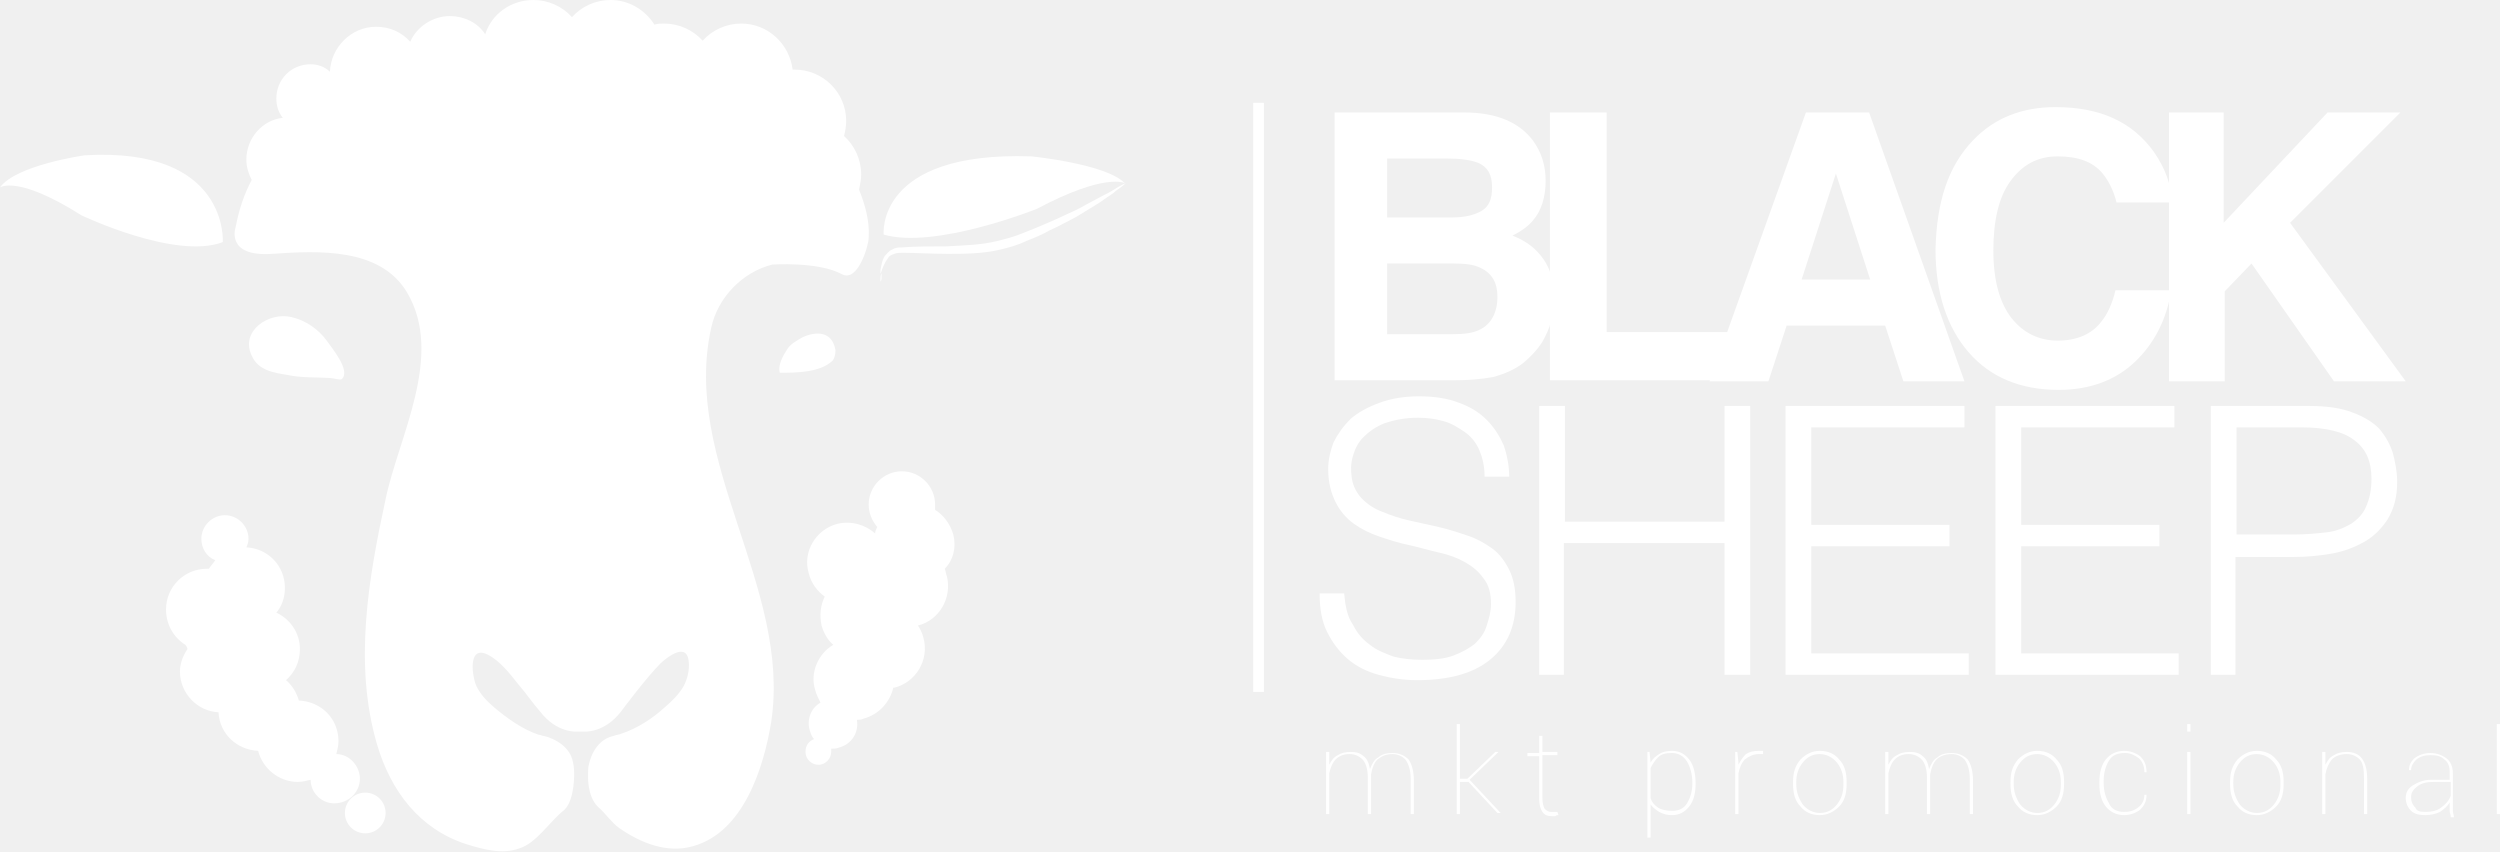
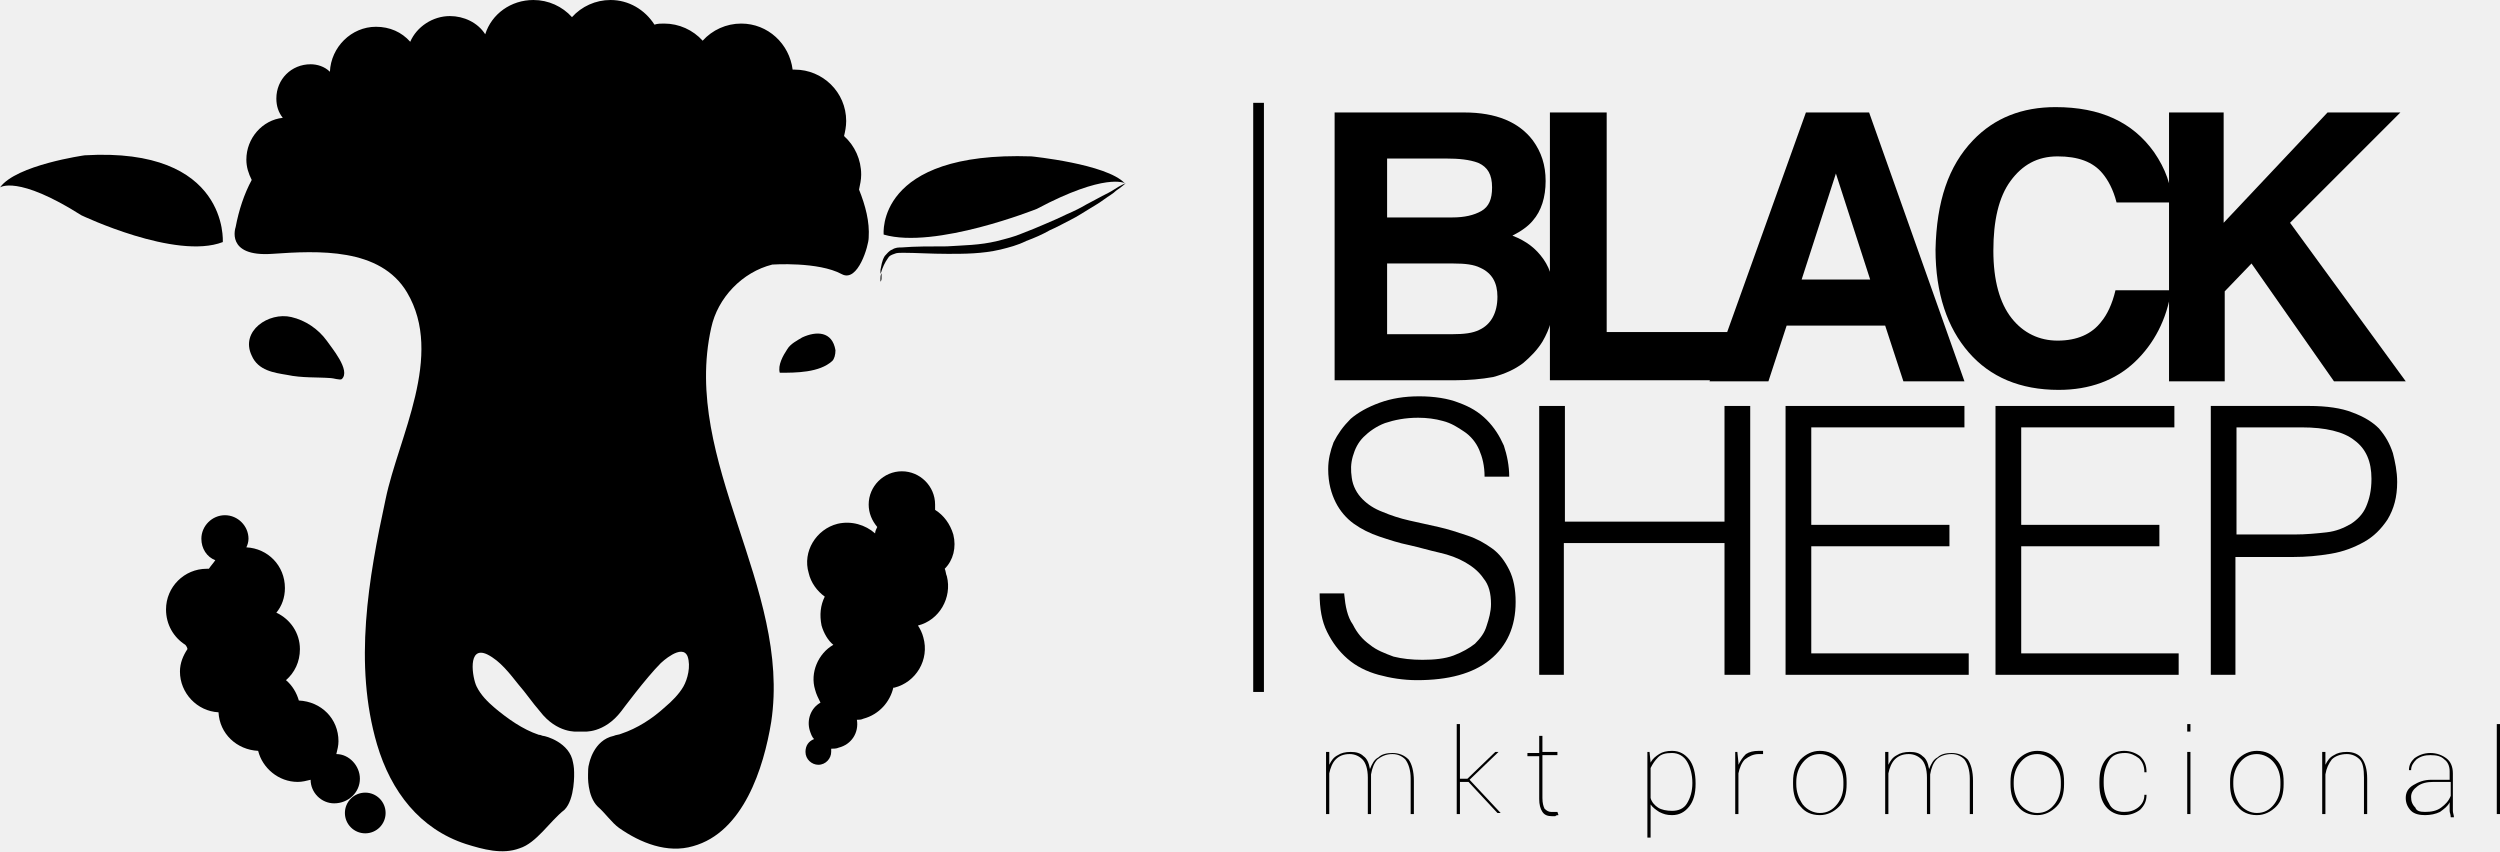
- <svg xmlns="http://www.w3.org/2000/svg" version="1.1" x="0px" y="0px" width="233.4px" height="79.5px" viewBox="0 0 233.4 79.5" enable-background="new 0 0 233.4 79.5" xml:space="preserve">
-   <defs>
- </defs>
-   <g>
+ <svg viewBox="0 0 233.4 79.5">
+   <g class="logo-iso">
    <g>
-       <path fill="#FFFFFF" d="M78,32.7c-0.3-1.8-1.8-1.8-3.1-1.2c-0.5,0.3-1.1,0.6-1.4,1.1c-0.4,0.6-0.9,1.5-0.7,2.2    c1.5,0,3.7,0,4.9-1.1C77.9,33.5,78,33.1,78,32.7z" />
-     </g>
-     <g>
-       <path fill="#FFFFFF" d="M26.8,35c1.4,0.3,2.8,0.2,4.1,0.3c0.2,0,0.8,0.2,1,0.1c0.9-0.8-1-3-1.4-3.6c-0.8-1.1-2-1.9-3.3-2.2    c-2.1-0.5-4.8,1.3-3.7,3.6C24.1,34.6,25.6,34.8,26.8,35z" />
-     </g>
-     <g>
-       <path fill="#FFFFFF" d="M82.5,21.9c4.8,1.4,14.3-2.4,14.3-2.4c6.4-3.4,8.2-2.4,8.2-2.4c-1.7-1.8-8.7-2.5-8.7-2.5    C81.7,14.1,82.5,21.9,82.5,21.9z" />
-     </g>
-     <g>
-       <path fill="#FFFFFF" d="M104,17.7c-0.3,0.2-0.7,0.4-1.1,0.6c-0.4,0.2-0.9,0.5-1.5,0.8c-0.5,0.3-1.1,0.6-1.8,0.9    c-0.6,0.3-1.3,0.6-2,0.9c-0.7,0.3-1.4,0.6-2.2,0.9c-0.7,0.3-1.5,0.5-2.3,0.7c-1.6,0.4-3.2,0.4-4.7,0.5c-1.5,0-3,0-4.2,0.1    c-0.3,0-0.6,0-0.9,0.2c-0.3,0.1-0.5,0.4-0.7,0.6c-0.3,0.5-0.3,0.9-0.4,1.3c0,0.1,0,0.2,0,0.4c0-0.1,0.1-0.2,0.1-0.3    c0.1-0.3,0.3-0.8,0.6-1.2c0.1-0.2,0.3-0.3,0.6-0.4c0.2-0.1,0.5-0.1,0.8-0.1c1.2,0,2.6,0.1,4.2,0.1c1.5,0,3.2,0,4.9-0.4    c0.8-0.2,1.6-0.4,2.4-0.8c0.8-0.3,1.5-0.6,2.2-1c0.7-0.3,1.4-0.7,2-1c0.6-0.3,1.2-0.7,1.7-1c0.5-0.3,1-0.6,1.4-0.9    c0.4-0.3,0.8-0.5,1.1-0.8c0.6-0.4,0.9-0.7,0.9-0.7S104.6,17.3,104,17.7z" />
-     </g>
-     <g>
-       <path fill="#FFFFFF" d="M82.2,26.3c0,0,0.1-0.1,0.1-0.3c0-0.1,0-0.3,0-0.5c-0.1,0.2-0.1,0.4-0.1,0.5    C82.2,26.2,82.2,26.3,82.2,26.3z" />
-     </g>
-     <g>
-       <path fill="#FFFFFF" d="M20.8,22.6c0,0,0.6-8.9-12.9-8.1c0,0-6.4,0.9-7.9,3c0,0,1.6-1.2,7.6,2.6C7.6,20.1,16.4,24.3,20.8,22.6z" />
-     </g>
-     <g>
-       <path fill="#FFFFFF" d="M66.4,30.6c0.6-2.8,2.9-5.2,5.7-5.9c0,0,4.3-0.3,6.5,0.9c1.5,0.8,2.5-2.7,2.5-3.4c0.1-1.5-0.3-3-0.9-4.5    c0.1-0.5,0.2-0.9,0.2-1.4c0-1.4-0.6-2.7-1.6-3.6c0.1-0.4,0.2-0.9,0.2-1.4c0-2.7-2.2-4.8-4.8-4.8c-0.1,0-0.1,0-0.2,0    c-0.3-2.4-2.3-4.3-4.8-4.3c-1.4,0-2.7,0.6-3.6,1.6c-0.9-1-2.2-1.6-3.6-1.6c-0.3,0-0.6,0-0.9,0.1C60.2,0.9,58.7,0,57,0    c-1.4,0-2.7,0.6-3.6,1.6c-0.9-1-2.2-1.6-3.6-1.6c-2.1,0-3.9,1.3-4.5,3.2c-0.7-1.1-2-1.7-3.3-1.7c-1.6,0-3.1,1-3.7,2.4    c-0.8-0.9-1.9-1.4-3.2-1.4c-2.3,0-4.2,1.9-4.3,4.2C30.3,6.2,29.6,6,29,6c-1.8,0-3.2,1.4-3.2,3.2c0,0.7,0.2,1.3,0.6,1.8    c-1.9,0.2-3.4,1.9-3.4,3.9c0,0.7,0.2,1.3,0.5,1.9c-0.7,1.3-1.2,2.8-1.5,4.4c0,0-1,2.8,3.4,2.5c4.3-0.3,10.1-0.6,12.6,3.6    c3.5,5.9-0.8,13.5-2,19.3c-1.6,7.4-3,15.4-0.8,22.9c1.3,4.4,4,7.9,8.3,9.3c1.6,0.5,3.4,1,5,0.4c1.6-0.5,2.8-2.5,4.2-3.6l0,0    c1-1,0.9-3.5,0.9-3.5l0,0c0-0.5-0.1-0.9-0.1-0.9c-0.3-1.9-2.6-2.5-2.8-2.5c0,0,0,0,0,0c0,0,0,0,0,0h0c-0.1,0-0.2-0.1-0.4-0.1    c-1.5-0.5-2.9-1.5-4.1-2.5c-0.7-0.6-1.3-1.2-1.7-2c-0.4-0.8-0.9-3.9,1-3c1.2,0.6,2.1,1.8,2.9,2.8c0.7,0.8,1.3,1.7,2,2.5    c1.6,2.1,3.5,1.9,3.5,1.9l0.3,0l0.3,0c0,0,1.9,0.2,3.5-1.9c0,0,2.3-3.1,3.7-4.5c0,0,2-1.9,2.5-0.6c0.3,0.9,0,2.1-0.4,2.8    c-0.4,0.7-1.1,1.4-1.7,1.9c-1.2,1.1-2.6,2-4.1,2.5c-0.2,0.1-0.5,0.1-0.7,0.2h0c-1.9,0.4-2.3,2.6-2.3,2.6c-0.1,0.3-0.1,0.7-0.1,1    c0,0.1-0.1,2,0.9,3c0.7,0.6,1.3,1.5,2,2c2,1.4,4.5,2.4,6.9,1.7c4.7-1.3,6.6-7.3,7.3-11.6C73.9,54.8,63.6,43.1,66.4,30.6z" />
-     </g>
-     <g>
-       <path fill="#FFFFFF" d="M89,49.9c-0.3-1-0.9-1.8-1.7-2.3c0-0.2,0-0.3,0-0.5c0-1.7-1.4-3.1-3.1-3.1c-1.7,0-3.1,1.4-3.1,3.1    c0,0.8,0.3,1.5,0.8,2.1c-0.1,0.2-0.2,0.4-0.2,0.6c-0.9-0.8-2.2-1.2-3.5-0.9c-2,0.5-3.3,2.6-2.7,4.6c0.2,0.9,0.8,1.7,1.5,2.2    c-0.4,0.8-0.5,1.7-0.3,2.7c0.2,0.7,0.6,1.4,1.1,1.8c-1.4,0.8-2.2,2.6-1.7,4.2c0.1,0.4,0.3,0.8,0.5,1.2c-0.9,0.5-1.3,1.6-1,2.6    c0.1,0.3,0.2,0.6,0.4,0.8c-0.5,0.2-0.8,0.6-0.8,1.2c0,0.7,0.6,1.2,1.2,1.2c0.7,0,1.2-0.6,1.2-1.2c0-0.1,0-0.2,0-0.3    c0.2,0,0.5,0,0.7-0.1c1.2-0.3,1.9-1.4,1.7-2.6c0.2,0,0.4,0,0.6-0.1c1.5-0.4,2.5-1.6,2.8-2.9c0,0,0.1,0,0.1,0    c2-0.5,3.3-2.6,2.7-4.7c-0.1-0.4-0.3-0.8-0.5-1.1c2-0.5,3.2-2.6,2.7-4.6c-0.1-0.2-0.1-0.5-0.2-0.7C89,52.3,89.3,51.1,89,49.9z" />
-     </g>
-     <g>
-       <path fill="#FFFFFF" d="M33.6,72.7c0-1.2-1-2.3-2.2-2.3c0.1-0.4,0.2-0.8,0.2-1.2c0-2.1-1.6-3.7-3.7-3.8c-0.2-0.7-0.6-1.4-1.2-1.9    c0.8-0.7,1.3-1.7,1.3-2.9c0-1.5-0.9-2.8-2.2-3.4c0.5-0.6,0.8-1.4,0.8-2.3c0-2.1-1.6-3.7-3.6-3.8c0.1-0.2,0.2-0.5,0.2-0.8    c0-1.2-1-2.2-2.2-2.2c-1.2,0-2.2,1-2.2,2.2c0,0.9,0.5,1.7,1.3,2c-0.2,0.3-0.4,0.5-0.6,0.8c-0.1,0-0.1,0-0.2,0    c-2.1,0-3.8,1.7-3.8,3.8c0,1.4,0.7,2.6,1.8,3.3c0.1,0.1,0.2,0.3,0.2,0.4c-0.4,0.6-0.7,1.3-0.7,2.1c0,2,1.6,3.7,3.6,3.8    c0.1,2,1.7,3.5,3.7,3.6c0.4,1.6,1.9,2.9,3.7,2.9c0.4,0,0.8-0.1,1.2-0.2C29,74,30,75,31.2,75C32.5,75,33.6,74,33.6,72.7z" />
-     </g>
-     <g>
-       <circle fill="#FFFFFF" cx="34.1" cy="75.9" r="1.9" />
+       <g>
+         <path class="st0" d="M78,32.7c-0.3-1.8-1.8-1.8-3.1-1.2c-0.5,0.3-1.1,0.6-1.4,1.1c-0.4,0.6-0.9,1.5-0.7,2.2c1.5,0,3.7,0,4.9-1.1     C77.9,33.5,78,33.1,78,32.7z" />
+       </g>
+       <g>
+         <path class="st0" d="M26.8,35c1.4,0.3,2.8,0.2,4.1,0.3c0.2,0,0.8,0.2,1,0.1c0.9-0.8-1-3-1.4-3.6c-0.8-1.1-2-1.9-3.3-2.2     c-2.1-0.5-4.8,1.3-3.7,3.6C24.1,34.6,25.6,34.8,26.8,35z" />
+       </g>
+       <g>
+         <path class="st0" d="M82.5,21.9c4.8,1.4,14.3-2.4,14.3-2.4c6.4-3.4,8.2-2.4,8.2-2.4c-1.7-1.8-8.7-2.5-8.7-2.5     C81.7,14.1,82.5,21.9,82.5,21.9z" />
+       </g>
+       <g>
+         <path class="st0" d="M104,17.7c-0.3,0.2-0.7,0.4-1.1,0.6c-0.4,0.2-0.9,0.5-1.5,0.8c-0.5,0.3-1.1,0.6-1.8,0.9     c-0.6,0.3-1.3,0.6-2,0.9c-0.7,0.3-1.4,0.6-2.2,0.9c-0.7,0.3-1.5,0.5-2.3,0.7c-1.6,0.4-3.2,0.4-4.7,0.5c-1.5,0-3,0-4.2,0.1     c-0.3,0-0.6,0-0.9,0.2c-0.3,0.1-0.5,0.4-0.7,0.6c-0.3,0.5-0.3,0.9-0.4,1.3c0,0.1,0,0.2,0,0.4c0-0.1,0.1-0.2,0.1-0.3     c0.1-0.3,0.3-0.8,0.6-1.2c0.1-0.2,0.3-0.3,0.6-0.4c0.2-0.1,0.5-0.1,0.8-0.1c1.2,0,2.6,0.1,4.2,0.1c1.5,0,3.2,0,4.9-0.4     c0.8-0.2,1.6-0.4,2.4-0.8c0.8-0.3,1.5-0.6,2.2-1c0.7-0.3,1.4-0.7,2-1c0.6-0.3,1.2-0.7,1.7-1c0.5-0.3,1-0.6,1.4-0.9     c0.4-0.3,0.8-0.5,1.1-0.8c0.6-0.4,0.9-0.7,0.9-0.7S104.6,17.3,104,17.7z" />
+       </g>
+       <g>
+         <path class="st0" d="M82.2,26.3c0,0,0.1-0.1,0.1-0.3c0-0.1,0-0.3,0-0.5c-0.1,0.2-0.1,0.4-0.1,0.5C82.2,26.2,82.2,26.3,82.2,26.3z     " />
+       </g>
+       <g>
+         <path class="st0" d="M20.8,22.6c0,0,0.6-8.9-12.9-8.1c0,0-6.4,0.9-7.9,3c0,0,1.6-1.2,7.6,2.6C7.6,20.1,16.4,24.3,20.8,22.6z" />
+       </g>
+       <g>
+         <path class="st0" d="M66.4,30.6c0.6-2.8,2.9-5.2,5.7-5.9c0,0,4.3-0.3,6.5,0.9c1.5,0.8,2.5-2.7,2.5-3.4c0.1-1.5-0.3-3-0.9-4.5     c0.1-0.5,0.2-0.9,0.2-1.4c0-1.4-0.6-2.7-1.6-3.6c0.1-0.4,0.2-0.9,0.2-1.4c0-2.7-2.2-4.8-4.8-4.8c-0.1,0-0.1,0-0.2,0     c-0.3-2.4-2.3-4.3-4.8-4.3c-1.4,0-2.7,0.6-3.6,1.6c-0.9-1-2.2-1.6-3.6-1.6c-0.3,0-0.6,0-0.9,0.1C60.2,0.9,58.7,0,57,0     c-1.4,0-2.7,0.6-3.6,1.6c-0.9-1-2.2-1.6-3.6-1.6c-2.1,0-3.9,1.3-4.5,3.2c-0.7-1.1-2-1.7-3.3-1.7c-1.6,0-3.1,1-3.7,2.4     c-0.8-0.9-1.9-1.4-3.2-1.4c-2.3,0-4.2,1.9-4.3,4.2C30.3,6.2,29.6,6,29,6c-1.8,0-3.2,1.4-3.2,3.2c0,0.7,0.2,1.3,0.6,1.8     c-1.9,0.2-3.4,1.9-3.4,3.9c0,0.7,0.2,1.3,0.5,1.9c-0.7,1.3-1.2,2.8-1.5,4.4c0,0-1,2.8,3.4,2.5c4.3-0.3,10.1-0.6,12.6,3.6     c3.5,5.9-0.8,13.5-2,19.3c-1.6,7.4-3,15.4-0.8,22.9c1.3,4.4,4,7.9,8.3,9.3c1.6,0.5,3.4,1,5,0.4c1.6-0.5,2.8-2.5,4.2-3.6l0,0     c1-1,0.9-3.5,0.9-3.5l0,0c0-0.5-0.1-0.9-0.1-0.9c-0.3-1.9-2.6-2.5-2.8-2.5c0,0,0,0,0,0c0,0,0,0,0,0h0c-0.1,0-0.2-0.1-0.4-0.1     c-1.5-0.5-2.9-1.5-4.1-2.5c-0.7-0.6-1.3-1.2-1.7-2c-0.4-0.8-0.9-3.9,1-3c1.2,0.6,2.1,1.8,2.9,2.8c0.7,0.8,1.3,1.7,2,2.5     c1.6,2.1,3.5,1.9,3.5,1.9l0.3,0l0.3,0c0,0,1.9,0.2,3.5-1.9c0,0,2.3-3.1,3.7-4.5c0,0,2-1.9,2.5-0.6c0.3,0.9,0,2.1-0.4,2.8     c-0.4,0.7-1.1,1.4-1.7,1.9c-1.2,1.1-2.6,2-4.1,2.5c-0.2,0.1-0.5,0.1-0.7,0.2h0c-1.9,0.4-2.3,2.6-2.3,2.6c-0.1,0.3-0.1,0.7-0.1,1     c0,0.1-0.1,2,0.9,3c0.7,0.6,1.3,1.5,2,2c2,1.4,4.5,2.4,6.9,1.7c4.7-1.3,6.6-7.3,7.3-11.6C73.9,54.8,63.6,43.1,66.4,30.6z" />
+       </g>
+       <g>
+         <path class="st0" d="M89,49.9c-0.3-1-0.9-1.8-1.7-2.3c0-0.2,0-0.3,0-0.5c0-1.7-1.4-3.1-3.1-3.1c-1.7,0-3.1,1.4-3.1,3.1     c0,0.8,0.3,1.5,0.8,2.1c-0.1,0.2-0.2,0.4-0.2,0.6c-0.9-0.8-2.2-1.2-3.5-0.9c-2,0.5-3.3,2.6-2.7,4.6c0.2,0.9,0.8,1.7,1.5,2.2     c-0.4,0.8-0.5,1.7-0.3,2.7c0.2,0.7,0.6,1.4,1.1,1.8c-1.4,0.8-2.2,2.6-1.7,4.2c0.1,0.4,0.3,0.8,0.5,1.2c-0.9,0.5-1.3,1.6-1,2.6     c0.1,0.3,0.2,0.6,0.4,0.8c-0.5,0.2-0.8,0.6-0.8,1.2c0,0.7,0.6,1.2,1.2,1.2c0.7,0,1.2-0.6,1.2-1.2c0-0.1,0-0.2,0-0.3     c0.2,0,0.5,0,0.7-0.1c1.2-0.3,1.9-1.4,1.7-2.6c0.2,0,0.4,0,0.6-0.1c1.5-0.4,2.5-1.6,2.8-2.9c0,0,0.1,0,0.1,0     c2-0.5,3.3-2.6,2.7-4.7c-0.1-0.4-0.3-0.8-0.5-1.1c2-0.5,3.2-2.6,2.7-4.6c-0.1-0.2-0.1-0.5-0.2-0.7C89,52.3,89.3,51.1,89,49.9z" />
+       </g>
+       <g>
+         <path class="st0" d="M33.6,72.7c0-1.2-1-2.3-2.2-2.3c0.1-0.4,0.2-0.8,0.2-1.2c0-2.1-1.6-3.7-3.7-3.8c-0.2-0.7-0.6-1.4-1.2-1.9     c0.8-0.7,1.3-1.7,1.3-2.9c0-1.5-0.9-2.8-2.2-3.4c0.5-0.6,0.8-1.4,0.8-2.3c0-2.1-1.6-3.7-3.6-3.8c0.1-0.2,0.2-0.5,0.2-0.8     c0-1.2-1-2.2-2.2-2.2c-1.2,0-2.2,1-2.2,2.2c0,0.9,0.5,1.7,1.3,2c-0.2,0.3-0.4,0.5-0.6,0.8c-0.1,0-0.1,0-0.2,0     c-2.1,0-3.8,1.7-3.8,3.8c0,1.4,0.7,2.6,1.8,3.3c0.1,0.1,0.2,0.3,0.2,0.4c-0.4,0.6-0.7,1.3-0.7,2.1c0,2,1.6,3.7,3.6,3.8     c0.1,2,1.7,3.5,3.7,3.6c0.4,1.6,1.9,2.9,3.7,2.9c0.4,0,0.8-0.1,1.2-0.2C29,74,30,75,31.2,75C32.5,75,33.6,74,33.6,72.7z" />
+       </g>
+       <g>
+         <circle class="st0" cx="34.1" cy="75.9" r="1.9" />
+       </g>
    </g>
  </g>
-   <g>
+   <g class="logo-text">
    <g>
      <g>
-         <path fill="#FFFFFF" d="M143.1,13.1c0.8,1.1,1.2,2.3,1.2,3.8c0,1.5-0.4,2.8-1.2,3.7c-0.4,0.5-1.1,1-1.9,1.4     c1.3,0.5,2.2,1.2,2.9,2.2c0.7,1,1,2.2,1,3.7c0,1.5-0.4,2.8-1.1,4c-0.5,0.8-1.1,1.4-1.8,2c-0.8,0.6-1.7,1-2.8,1.3     c-1.1,0.2-2.3,0.3-3.5,0.3h-11.3V10.5h12.1C139.7,10.5,141.8,11.4,143.1,13.1z M129.5,14.8v5.5h6.1c1.1,0,2-0.2,2.7-0.6     c0.7-0.4,1-1.1,1-2.2c0-1.2-0.4-1.9-1.3-2.3c-0.8-0.3-1.8-0.4-3-0.4H129.5z M129.5,24.5v6.7h6.1c1.1,0,1.9-0.1,2.5-0.4     c1.1-0.5,1.7-1.6,1.7-3.1c0-1.3-0.5-2.2-1.6-2.7c-0.6-0.3-1.4-0.4-2.5-0.4H129.5z" />
+         <g>
+           <path class="st0" d="M143.1,13.1c0.8,1.1,1.2,2.3,1.2,3.8c0,1.5-0.4,2.8-1.2,3.7c-0.4,0.5-1.1,1-1.9,1.4      c1.3,0.5,2.2,1.2,2.9,2.2c0.7,1,1,2.2,1,3.7c0,1.5-0.4,2.8-1.1,4c-0.5,0.8-1.1,1.4-1.8,2c-0.8,0.6-1.7,1-2.8,1.3      c-1.1,0.2-2.3,0.3-3.5,0.3h-11.3V10.5h12.1C139.7,10.5,141.8,11.4,143.1,13.1z M129.5,14.8v5.5h6.1c1.1,0,2-0.2,2.7-0.6      c0.7-0.4,1-1.1,1-2.2c0-1.2-0.4-1.9-1.3-2.3c-0.8-0.3-1.8-0.4-3-0.4H129.5z M129.5,24.5v6.7h6.1c1.1,0,1.9-0.1,2.5-0.4      c1.1-0.5,1.7-1.6,1.7-3.1c0-1.3-0.5-2.2-1.6-2.7c-0.6-0.3-1.4-0.4-2.5-0.4H129.5z" />
+         </g>
+         <g>
+           <path class="st0" d="M144.8,10.5h5.2V31h12.5v4.5h-17.8V10.5z" />
+         </g>
+         <g>
+           <path class="st0" d="M168.6,10.5h5.9l8.9,25.1h-5.7l-1.7-5.2h-9.2l-1.7,5.2h-5.5L168.6,10.5z M168.2,26.1h6.4l-3.2-9.9      L168.2,26.1z" />
+         </g>
+         <g>
+           <path class="st0" d="M184.2,13.1c2-2.1,4.6-3.1,7.7-3.1c4.2,0,7.2,1.4,9.2,4.2c1.1,1.6,1.6,3.1,1.7,4.7h-5.2      c-0.3-1.2-0.8-2.1-1.3-2.7c-0.9-1.1-2.3-1.6-4.2-1.6c-1.9,0-3.3,0.8-4.4,2.3c-1.1,1.5-1.6,3.7-1.6,6.5c0,2.8,0.6,4.9,1.7,6.3      c1.1,1.4,2.6,2.1,4.3,2.1c1.8,0,3.2-0.6,4.1-1.8c0.5-0.6,1-1.6,1.3-2.9h5.2c-0.4,2.7-1.6,5-3.4,6.7c-1.8,1.7-4.2,2.6-7.1,2.6      c-3.6,0-6.4-1.2-8.4-3.5c-2-2.3-3.1-5.5-3.1-9.6C180.8,18.8,181.9,15.5,184.2,13.1z" />
+         </g>
+         <g>
+           <path class="st0" d="M202.4,10.5h5.2v10.3l9.7-10.3h6.8l-10.3,10.3l10.8,14.8h-6.7l-7.7-11l-2.5,2.6v8.4h-5.2V10.5z" />
+         </g>
+         <g>
+           <path class="st0" d="M125.5,55.5c0.1,1.1,0.3,2.1,0.8,2.8c0.4,0.8,0.9,1.4,1.6,1.9c0.6,0.5,1.4,0.8,2.2,1.1      c0.8,0.2,1.7,0.3,2.7,0.3c1.1,0,2.1-0.1,2.9-0.4c0.8-0.3,1.5-0.7,2-1.1c0.5-0.5,0.9-1,1.1-1.7c0.2-0.6,0.4-1.3,0.4-2      c0-1-0.2-1.8-0.7-2.4c-0.4-0.6-1-1.1-1.7-1.5c-0.7-0.4-1.5-0.7-2.4-0.9c-0.9-0.2-1.9-0.5-2.8-0.7c-1-0.2-1.9-0.5-2.8-0.8      c-0.9-0.3-1.7-0.7-2.4-1.2c-0.7-0.5-1.3-1.2-1.7-2c-0.4-0.8-0.7-1.8-0.7-3.1c0-0.9,0.2-1.7,0.5-2.5c0.4-0.8,0.9-1.5,1.6-2.2      c0.7-0.6,1.6-1.1,2.7-1.5c1.1-0.4,2.3-0.6,3.7-0.6c1.4,0,2.7,0.2,3.7,0.6c1.1,0.4,1.9,0.9,2.6,1.6c0.7,0.7,1.2,1.5,1.6,2.4      c0.3,0.9,0.5,1.9,0.5,2.9h-2.3c0-1-0.2-1.8-0.5-2.5c-0.3-0.7-0.8-1.3-1.4-1.7c-0.6-0.4-1.2-0.8-2-1c-0.7-0.2-1.5-0.3-2.3-0.3      c-1.2,0-2.2,0.2-3.1,0.5c-0.8,0.3-1.5,0.8-2,1.3c-0.5,0.5-0.8,1.1-1,1.8c-0.2,0.7-0.2,1.3-0.1,2c0.1,0.8,0.5,1.5,1,2      c0.5,0.5,1.1,0.9,1.9,1.2c0.7,0.3,1.6,0.6,2.5,0.8c0.9,0.2,1.8,0.4,2.7,0.6c0.9,0.2,1.8,0.5,2.7,0.8c0.9,0.3,1.6,0.7,2.3,1.2      c0.7,0.5,1.2,1.2,1.6,2c0.4,0.8,0.6,1.8,0.6,3c0,2.3-0.8,4.1-2.4,5.4c-1.6,1.3-3.9,1.9-6.8,1.9c-1.3,0-2.5-0.2-3.6-0.5      c-1.1-0.3-2.1-0.8-2.9-1.5c-0.8-0.7-1.4-1.5-1.9-2.5c-0.5-1-0.7-2.2-0.7-3.6H125.5z" />
+         </g>
+         <g>
+           <path class="st0" d="M143.7,63V37.9h2.4v10.8h14.9V37.9h2.4V63h-2.4V50.7H146V63H143.7z" />
+         </g>
+         <g>
+           <path class="st0" d="M166.7,63V37.9h16.7v2h-14.3V49H182v2h-12.9v10h14.7v2H166.7z" />
+         </g>
+         <g>
+           <path class="st0" d="M186.3,63V37.9H203v2h-14.3V49h12.9v2h-12.9v10h14.7v2H186.3z" />
+         </g>
+         <g>
+           <path class="st0" d="M206.4,63V37.9h9.2c1.6,0,3,0.2,4,0.6c1.1,0.4,1.9,0.9,2.5,1.5c0.6,0.7,1,1.4,1.3,2.3      c0.2,0.8,0.4,1.7,0.4,2.7c0,1.4-0.3,2.5-0.9,3.5c-0.6,0.9-1.3,1.6-2.2,2.1c-0.9,0.5-1.9,0.9-3.1,1.1c-1.2,0.2-2.3,0.3-3.5,0.3      h-5.4V63H206.4z M214.2,49.9c1.1,0,2.1-0.1,3-0.2c0.9-0.1,1.6-0.4,2.3-0.8c0.6-0.4,1.1-0.9,1.4-1.6c0.3-0.7,0.5-1.5,0.5-2.6      c0-1.6-0.5-2.8-1.6-3.6c-1-0.8-2.7-1.2-4.9-1.2h-6.1v10H214.2z" />
+         </g>
      </g>
      <g>
-         <path fill="#FFFFFF" d="M144.8,10.5h5.2V31h12.5v4.5h-17.8V10.5z" />
+         <g>
+           <path class="st0" d="M124.1,70.2l0,1.2c0.2-0.4,0.4-0.7,0.8-0.9c0.3-0.2,0.7-0.3,1.2-0.3c0.5,0,0.9,0.1,1.2,0.4      c0.3,0.2,0.5,0.6,0.6,1.2c0.2-0.5,0.4-0.9,0.8-1.1c0.3-0.3,0.8-0.4,1.3-0.4c0.6,0,1.1,0.2,1.5,0.6c0.3,0.4,0.5,1.1,0.5,2V76      h-0.3v-3.3c0-0.8-0.2-1.4-0.5-1.8c-0.3-0.3-0.7-0.5-1.2-0.5c-0.6,0-1,0.2-1.4,0.5c-0.3,0.3-0.5,0.8-0.6,1.4c0,0.1,0,0.1,0,0.2      c0,0.1,0,0.1,0,0.2V76h-0.3v-3h0c0-0.1,0-0.1,0-0.2c0-0.1,0-0.1,0-0.2c0-0.8-0.2-1.4-0.5-1.7c-0.3-0.3-0.7-0.5-1.2-0.5      c-0.6,0-1,0.2-1.3,0.5c-0.3,0.3-0.5,0.8-0.6,1.3V76h-0.3v-3h0c0,0,0-0.1,0-0.1c0,0,0-0.1,0-0.2v-2.5H124.1z" />
+         </g>
+         <g>
+           <path class="st0" d="M137.1,73h-0.8v3H136v-8.4h0.3v5.1h0.7l2.6-2.5h0.3l0,0l-2.7,2.6l2.9,3.1l0,0h-0.3L137.1,73z" />
+         </g>
+         <g>
+           <path class="st0" d="M144,68.6v1.6h1.4v0.3H144v4c0,0.5,0.1,0.8,0.2,1c0.2,0.2,0.4,0.3,0.6,0.3c0.1,0,0.2,0,0.3,0      c0.1,0,0.2,0,0.3,0l0.1,0.3c-0.1,0-0.2,0-0.3,0.1c-0.1,0-0.2,0-0.3,0c-0.4,0-0.7-0.1-0.9-0.4c-0.2-0.3-0.3-0.7-0.3-1.2v-4h-1.1      v-0.3h1.1v-1.6H144z" />
+         </g>
+         <g>
+           <path class="st0" d="M158.3,73.2c0,0.9-0.2,1.6-0.6,2.1c-0.4,0.5-0.9,0.8-1.6,0.8c-0.5,0-0.8-0.1-1.2-0.3      c-0.3-0.2-0.6-0.4-0.8-0.7v3.1h-0.3v-3.8c0,0,0,0,0,0c0,0,0,0,0,0V72c0,0,0,0,0,0c0,0,0,0,0,0v-1.8h0.2l0.1,1      c0.2-0.4,0.5-0.6,0.8-0.8c0.3-0.2,0.7-0.3,1.2-0.3c0.7,0,1.2,0.3,1.6,0.8c0.4,0.5,0.6,1.3,0.6,2.2V73.2z M158,73.1      c0-0.8-0.2-1.5-0.5-2c-0.3-0.5-0.8-0.8-1.4-0.8c-0.6,0-1,0.1-1.3,0.4c-0.3,0.3-0.5,0.6-0.7,1v2.8c0.1,0.4,0.4,0.7,0.7,0.9      c0.3,0.2,0.8,0.3,1.3,0.3c0.6,0,1.1-0.2,1.4-0.7c0.3-0.5,0.5-1.1,0.5-1.9V73.1z" />
+         </g>
+         <g>
+           <path class="st0" d="M164.6,70.4l-0.4,0c-0.5,0-0.9,0.2-1.3,0.5c-0.3,0.3-0.5,0.8-0.6,1.3V76h-0.3v-5.8h0.2l0.1,1v0.2      c0.2-0.4,0.4-0.7,0.7-1c0.3-0.2,0.7-0.3,1.2-0.3c0.1,0,0.2,0,0.2,0c0.1,0,0.1,0,0.2,0L164.6,70.4z" />
+         </g>
+         <g>
+           <path class="st0" d="M167.4,73c0-0.9,0.2-1.5,0.7-2.1c0.5-0.5,1.1-0.8,1.8-0.8c0.8,0,1.4,0.3,1.8,0.8c0.5,0.5,0.7,1.2,0.7,2.1      v0.2c0,0.9-0.2,1.6-0.7,2.1c-0.5,0.5-1.1,0.8-1.8,0.8c-0.8,0-1.4-0.3-1.8-0.8c-0.5-0.5-0.7-1.2-0.7-2.1V73z M167.7,73.2      c0,0.7,0.2,1.3,0.6,1.9c0.4,0.5,1,0.8,1.6,0.8c0.7,0,1.2-0.3,1.6-0.8c0.4-0.5,0.6-1.1,0.6-1.8V73c0-0.7-0.2-1.3-0.6-1.8      c-0.4-0.5-1-0.8-1.6-0.8c-0.7,0-1.2,0.3-1.6,0.8c-0.4,0.5-0.6,1.1-0.6,1.8V73.2z" />
+         </g>
+         <g>
+           <path class="st0" d="M176.3,70.2l0,1.2c0.2-0.4,0.4-0.7,0.8-0.9c0.3-0.2,0.7-0.3,1.2-0.3c0.5,0,0.9,0.1,1.2,0.4      c0.3,0.2,0.5,0.6,0.6,1.2c0.2-0.5,0.4-0.9,0.8-1.1c0.3-0.3,0.8-0.4,1.3-0.4c0.6,0,1.1,0.2,1.5,0.6c0.3,0.4,0.5,1.1,0.5,2V76      h-0.3v-3.3c0-0.8-0.2-1.4-0.5-1.8c-0.3-0.3-0.7-0.5-1.2-0.5c-0.6,0-1.1,0.2-1.4,0.5c-0.3,0.3-0.5,0.8-0.6,1.4c0,0.1,0,0.1,0,0.2      c0,0.1,0,0.1,0,0.2V76h-0.3v-3h0c0-0.1,0-0.1,0-0.2c0-0.1,0-0.1,0-0.2c0-0.8-0.2-1.4-0.5-1.7c-0.3-0.3-0.7-0.5-1.2-0.5      c-0.6,0-1,0.2-1.3,0.5c-0.3,0.3-0.5,0.8-0.6,1.3V76H176v-3h0c0,0,0-0.1,0-0.1c0,0,0-0.1,0-0.2v-2.5H176.3z" />
+         </g>
+         <g>
+           <path class="st0" d="M187.7,73c0-0.9,0.2-1.5,0.7-2.1c0.5-0.5,1.1-0.8,1.8-0.8c0.8,0,1.4,0.3,1.8,0.8c0.5,0.5,0.7,1.2,0.7,2.1      v0.2c0,0.9-0.2,1.6-0.7,2.1c-0.5,0.5-1.1,0.8-1.8,0.8c-0.8,0-1.4-0.3-1.8-0.8c-0.5-0.5-0.7-1.2-0.7-2.1V73z M188,73.2      c0,0.7,0.2,1.3,0.6,1.9c0.4,0.5,1,0.8,1.6,0.8c0.7,0,1.2-0.3,1.6-0.8c0.4-0.5,0.6-1.1,0.6-1.8V73c0-0.7-0.2-1.3-0.6-1.8      c-0.4-0.5-1-0.8-1.6-0.8c-0.7,0-1.2,0.3-1.6,0.8c-0.4,0.5-0.6,1.1-0.6,1.8V73.2z" />
+         </g>
+         <g>
+           <path class="st0" d="M198.3,75.8c0.5,0,0.9-0.1,1.3-0.4c0.4-0.3,0.6-0.7,0.6-1.2h0.2l0,0c0,0.6-0.2,1-0.6,1.4      c-0.4,0.3-0.9,0.5-1.5,0.5c-0.7,0-1.3-0.3-1.7-0.8c-0.4-0.5-0.6-1.2-0.6-2.1V73c0-0.9,0.2-1.6,0.6-2.1c0.4-0.5,1-0.8,1.7-0.8      c0.6,0,1.1,0.2,1.5,0.5c0.4,0.4,0.6,0.8,0.6,1.5l0,0h-0.2c0-0.6-0.2-1-0.5-1.3c-0.4-0.3-0.8-0.5-1.3-0.5c-0.7,0-1.2,0.2-1.5,0.7      c-0.3,0.5-0.5,1.1-0.5,1.9v0.2c0,0.8,0.2,1.4,0.5,1.9C197.1,75.5,197.6,75.8,198.3,75.8z" />
+         </g>
+         <g>
+           <path class="st0" d="M204.5,68.3h-0.3v-0.7h0.3V68.3z M204.5,76h-0.3v-5.8h0.3V76z" />
+         </g>
+         <g>
+           <path class="st0" d="M208.2,73c0-0.9,0.2-1.5,0.7-2.1c0.5-0.5,1.1-0.8,1.8-0.8c0.8,0,1.4,0.3,1.8,0.8c0.5,0.5,0.7,1.2,0.7,2.1      v0.2c0,0.9-0.2,1.6-0.7,2.1c-0.5,0.5-1.1,0.8-1.8,0.8c-0.8,0-1.4-0.3-1.8-0.8c-0.5-0.5-0.7-1.2-0.7-2.1V73z M208.5,73.2      c0,0.7,0.2,1.3,0.6,1.9c0.4,0.5,1,0.8,1.6,0.8c0.7,0,1.2-0.3,1.6-0.8c0.4-0.5,0.6-1.1,0.6-1.8V73c0-0.7-0.2-1.3-0.6-1.8      c-0.4-0.5-1-0.8-1.6-0.8c-0.7,0-1.2,0.3-1.6,0.8c-0.4,0.5-0.6,1.1-0.6,1.8V73.2z" />
+         </g>
+         <g>
+           <path class="st0" d="M217.1,70.2l0,1.2c0.2-0.4,0.4-0.7,0.8-0.9c0.3-0.2,0.7-0.3,1.2-0.3c0.6,0,1.1,0.2,1.4,0.6      c0.3,0.4,0.5,1,0.5,1.9V76h-0.3v-3.4c0-0.8-0.1-1.4-0.4-1.7c-0.3-0.3-0.7-0.5-1.2-0.5c-0.6,0-1.1,0.2-1.4,0.5      c-0.3,0.4-0.5,0.8-0.6,1.4V76h-0.3v-3h0c0-0.1,0-0.1,0-0.2c0-0.1,0-0.1,0-0.2v-2.4H217.1z" />
+         </g>
+         <g>
+           <path class="st0" d="M228.7,74.9c-0.2,0.4-0.5,0.6-0.9,0.9c-0.4,0.2-0.9,0.3-1.4,0.3c-0.5,0-1-0.1-1.3-0.4      c-0.3-0.3-0.5-0.7-0.5-1.2c0-0.5,0.2-0.9,0.7-1.2c0.5-0.3,1-0.5,1.7-0.5h1.7v-0.8c0-0.5-0.2-0.9-0.5-1.1      c-0.3-0.3-0.7-0.4-1.3-0.4c-0.5,0-0.9,0.1-1.3,0.4c-0.3,0.3-0.5,0.6-0.5,1l-0.2,0l0,0c0-0.5,0.2-0.8,0.5-1.1      c0.4-0.3,0.9-0.5,1.5-0.5c0.6,0,1.1,0.2,1.5,0.5c0.4,0.3,0.6,0.8,0.6,1.4v2.9c0,0.2,0,0.4,0,0.6c0,0.2,0.1,0.4,0.1,0.6h-0.3      c0-0.3-0.1-0.4-0.1-0.6C228.7,75.3,228.7,75.1,228.7,74.9L228.7,74.9z M226.4,75.8c0.6,0,1.1-0.1,1.5-0.4      c0.4-0.3,0.7-0.6,0.9-1.1V73h-1.6c-0.6,0-1.1,0.1-1.5,0.4c-0.4,0.3-0.6,0.6-0.6,1c0,0.4,0.1,0.7,0.4,1      C225.6,75.7,225.9,75.8,226.4,75.8z" />
+         </g>
+         <g>
+           <path class="st0" d="M233.4,76h-0.3v-8.4h0.3V76z" />
+         </g>
      </g>
      <g>
-         <path fill="#FFFFFF" d="M168.6,10.5h5.9l8.9,25.1h-5.7l-1.7-5.2h-9.2l-1.7,5.2h-5.5L168.6,10.5z M168.2,26.1h6.4l-3.2-9.9     L168.2,26.1z" />
+         <rect x="117" y="9.6" class="st0" width="1" height="55" />
      </g>
-       <g>
-         <path fill="#FFFFFF" d="M184.2,13.1c2-2.1,4.6-3.1,7.7-3.1c4.2,0,7.2,1.4,9.2,4.2c1.1,1.6,1.6,3.1,1.7,4.7h-5.2     c-0.3-1.2-0.8-2.1-1.3-2.7c-0.9-1.1-2.3-1.6-4.2-1.6c-1.9,0-3.3,0.8-4.4,2.3c-1.1,1.5-1.6,3.7-1.6,6.5c0,2.8,0.6,4.9,1.7,6.3     c1.1,1.4,2.6,2.1,4.3,2.1c1.8,0,3.2-0.6,4.1-1.8c0.5-0.6,1-1.6,1.3-2.9h5.2c-0.4,2.7-1.6,5-3.4,6.7c-1.8,1.7-4.2,2.6-7.1,2.6     c-3.6,0-6.4-1.2-8.4-3.5c-2-2.3-3.1-5.5-3.1-9.6C180.8,18.8,181.9,15.5,184.2,13.1z" />
-       </g>
-       <g>
-         <path fill="#FFFFFF" d="M202.4,10.5h5.2v10.3l9.7-10.3h6.8l-10.3,10.3l10.8,14.8h-6.7l-7.7-11l-2.5,2.6v8.4h-5.2V10.5z" />
-       </g>
-       <g>
-         <path fill="#FFFFFF" d="M125.5,55.5c0.1,1.1,0.3,2.1,0.8,2.8c0.4,0.8,0.9,1.4,1.6,1.9c0.6,0.5,1.4,0.8,2.2,1.1     c0.8,0.2,1.7,0.3,2.7,0.3c1.1,0,2.1-0.1,2.9-0.4c0.8-0.3,1.5-0.7,2-1.1c0.5-0.5,0.9-1,1.1-1.7c0.2-0.6,0.4-1.3,0.4-2     c0-1-0.2-1.8-0.7-2.4c-0.4-0.6-1-1.1-1.7-1.5c-0.7-0.4-1.5-0.7-2.4-0.9c-0.9-0.2-1.9-0.5-2.8-0.7c-1-0.2-1.9-0.5-2.8-0.8     c-0.9-0.3-1.7-0.7-2.4-1.2c-0.7-0.5-1.3-1.2-1.7-2c-0.4-0.8-0.7-1.8-0.7-3.1c0-0.9,0.2-1.7,0.5-2.5c0.4-0.8,0.9-1.5,1.6-2.2     c0.7-0.6,1.6-1.1,2.7-1.5c1.1-0.4,2.3-0.6,3.7-0.6c1.4,0,2.7,0.2,3.7,0.6c1.1,0.4,1.9,0.9,2.6,1.6c0.7,0.7,1.2,1.5,1.6,2.4     c0.3,0.9,0.5,1.9,0.5,2.9h-2.3c0-1-0.2-1.8-0.5-2.5c-0.3-0.7-0.8-1.3-1.4-1.7c-0.6-0.4-1.2-0.8-2-1c-0.7-0.2-1.5-0.3-2.3-0.3     c-1.2,0-2.2,0.2-3.1,0.5c-0.8,0.3-1.5,0.8-2,1.3c-0.5,0.5-0.8,1.1-1,1.8c-0.2,0.7-0.2,1.3-0.1,2c0.1,0.8,0.5,1.5,1,2     c0.5,0.5,1.1,0.9,1.9,1.2c0.7,0.3,1.6,0.6,2.5,0.8c0.9,0.2,1.8,0.4,2.7,0.6c0.9,0.2,1.8,0.5,2.7,0.8c0.9,0.3,1.6,0.7,2.3,1.2     c0.7,0.5,1.2,1.2,1.6,2c0.4,0.8,0.6,1.8,0.6,3c0,2.3-0.8,4.1-2.4,5.4c-1.6,1.3-3.9,1.9-6.8,1.9c-1.3,0-2.5-0.2-3.6-0.5     c-1.1-0.3-2.1-0.8-2.9-1.5c-0.8-0.7-1.4-1.5-1.9-2.5c-0.5-1-0.7-2.2-0.7-3.6H125.5z" />
-       </g>
-       <g>
-         <path fill="#FFFFFF" d="M143.7,63V37.9h2.4v10.8h14.9V37.9h2.4V63h-2.4V50.7H146V63H143.7z" />
-       </g>
-       <g>
-         <path fill="#FFFFFF" d="M166.7,63V37.9h16.7v2h-14.3V49H182v2h-12.9v10h14.7v2H166.7z" />
-       </g>
-       <g>
-         <path fill="#FFFFFF" d="M186.3,63V37.9H203v2h-14.3V49h12.9v2h-12.9v10h14.7v2H186.3z" />
-       </g>
-       <g>
-         <path fill="#FFFFFF" d="M206.4,63V37.9h9.2c1.6,0,3,0.2,4,0.6c1.1,0.4,1.9,0.9,2.5,1.5c0.6,0.7,1,1.4,1.3,2.3     c0.2,0.8,0.4,1.7,0.4,2.7c0,1.4-0.3,2.5-0.9,3.5c-0.6,0.9-1.3,1.6-2.2,2.1c-0.9,0.5-1.9,0.9-3.1,1.1c-1.2,0.2-2.3,0.3-3.5,0.3     h-5.4V63H206.4z M214.2,49.9c1.1,0,2.1-0.1,3-0.2c0.9-0.1,1.6-0.4,2.3-0.8c0.6-0.4,1.1-0.9,1.4-1.6c0.3-0.7,0.5-1.5,0.5-2.6     c0-1.6-0.5-2.8-1.6-3.6c-1-0.8-2.7-1.2-4.9-1.2h-6.1v10H214.2z" />
-       </g>
-     </g>
-     <g>
-       <g>
-         <path fill="#FFFFFF" d="M124.1,70.2l0,1.2c0.2-0.4,0.4-0.7,0.8-0.9c0.3-0.2,0.7-0.3,1.2-0.3c0.5,0,0.9,0.1,1.2,0.4     c0.3,0.2,0.5,0.6,0.6,1.2c0.2-0.5,0.4-0.9,0.8-1.1c0.3-0.3,0.8-0.4,1.3-0.4c0.6,0,1.1,0.2,1.5,0.6c0.3,0.4,0.5,1.1,0.5,2V76h-0.3     v-3.3c0-0.8-0.2-1.4-0.5-1.8c-0.3-0.3-0.7-0.5-1.2-0.5c-0.6,0-1,0.2-1.4,0.5c-0.3,0.3-0.5,0.8-0.6,1.4c0,0.1,0,0.1,0,0.2     c0,0.1,0,0.1,0,0.2V76h-0.3v-3h0c0-0.1,0-0.1,0-0.2c0-0.1,0-0.1,0-0.2c0-0.8-0.2-1.4-0.5-1.7c-0.3-0.3-0.7-0.5-1.2-0.5     c-0.6,0-1,0.2-1.3,0.5c-0.3,0.3-0.5,0.8-0.6,1.3V76h-0.3v-3h0c0,0,0-0.1,0-0.1c0,0,0-0.1,0-0.2v-2.5H124.1z" />
-       </g>
-       <g>
-         <path fill="#FFFFFF" d="M137.1,73h-0.8v3H136v-8.4h0.3v5.1h0.7l2.6-2.5h0.3l0,0l-2.7,2.6l2.9,3.1l0,0h-0.3L137.1,73z" />
-       </g>
-       <g>
-         <path fill="#FFFFFF" d="M144,68.6v1.6h1.4v0.3H144v4c0,0.5,0.1,0.8,0.2,1c0.2,0.2,0.4,0.3,0.6,0.3c0.1,0,0.2,0,0.3,0     c0.1,0,0.2,0,0.3,0l0.1,0.3c-0.1,0-0.2,0-0.3,0.1c-0.1,0-0.2,0-0.3,0c-0.4,0-0.7-0.1-0.9-0.4c-0.2-0.3-0.3-0.7-0.3-1.2v-4h-1.1     v-0.3h1.1v-1.6H144z" />
-       </g>
-       <g>
-         <path fill="#FFFFFF" d="M158.3,73.2c0,0.9-0.2,1.6-0.6,2.1c-0.4,0.5-0.9,0.8-1.6,0.8c-0.5,0-0.8-0.1-1.2-0.3     c-0.3-0.2-0.6-0.4-0.8-0.7v3.1h-0.3v-3.8c0,0,0,0,0,0c0,0,0,0,0,0V72c0,0,0,0,0,0c0,0,0,0,0,0v-1.8h0.2l0.1,1     c0.2-0.4,0.5-0.6,0.8-0.8c0.3-0.2,0.7-0.3,1.2-0.3c0.7,0,1.2,0.3,1.6,0.8c0.4,0.5,0.6,1.3,0.6,2.2V73.2z M158,73.1     c0-0.8-0.2-1.5-0.5-2c-0.3-0.5-0.8-0.8-1.4-0.8c-0.6,0-1,0.1-1.3,0.4c-0.3,0.3-0.5,0.6-0.7,1v2.8c0.1,0.4,0.4,0.7,0.7,0.9     c0.3,0.2,0.8,0.3,1.3,0.3c0.6,0,1.1-0.2,1.4-0.7c0.3-0.5,0.5-1.1,0.5-1.9V73.1z" />
-       </g>
-       <g>
-         <path fill="#FFFFFF" d="M164.6,70.4l-0.4,0c-0.5,0-0.9,0.2-1.3,0.5c-0.3,0.3-0.5,0.8-0.6,1.3V76h-0.3v-5.8h0.2l0.1,1v0.2     c0.2-0.4,0.4-0.7,0.7-1c0.3-0.2,0.7-0.3,1.2-0.3c0.1,0,0.2,0,0.2,0c0.1,0,0.1,0,0.2,0L164.6,70.4z" />
-       </g>
-       <g>
-         <path fill="#FFFFFF" d="M167.4,73c0-0.9,0.2-1.5,0.7-2.1c0.5-0.5,1.1-0.8,1.8-0.8c0.8,0,1.4,0.3,1.8,0.8c0.5,0.5,0.7,1.2,0.7,2.1     v0.2c0,0.9-0.2,1.6-0.7,2.1c-0.5,0.5-1.1,0.8-1.8,0.8c-0.8,0-1.4-0.3-1.8-0.8c-0.5-0.5-0.7-1.2-0.7-2.1V73z M167.7,73.2     c0,0.7,0.2,1.3,0.6,1.9c0.4,0.5,1,0.8,1.6,0.8c0.7,0,1.2-0.3,1.6-0.8c0.4-0.5,0.6-1.1,0.6-1.8V73c0-0.7-0.2-1.3-0.6-1.8     c-0.4-0.5-1-0.8-1.6-0.8c-0.7,0-1.2,0.3-1.6,0.8c-0.4,0.5-0.6,1.1-0.6,1.8V73.2z" />
-       </g>
-       <g>
-         <path fill="#FFFFFF" d="M176.3,70.2l0,1.2c0.2-0.4,0.4-0.7,0.8-0.9c0.3-0.2,0.7-0.3,1.2-0.3c0.5,0,0.9,0.1,1.2,0.4     c0.3,0.2,0.5,0.6,0.6,1.2c0.2-0.5,0.4-0.9,0.8-1.1c0.3-0.3,0.8-0.4,1.3-0.4c0.6,0,1.1,0.2,1.5,0.6c0.3,0.4,0.5,1.1,0.5,2V76h-0.3     v-3.3c0-0.8-0.2-1.4-0.5-1.8c-0.3-0.3-0.7-0.5-1.2-0.5c-0.6,0-1.1,0.2-1.4,0.5c-0.3,0.3-0.5,0.8-0.6,1.4c0,0.1,0,0.1,0,0.2     c0,0.1,0,0.1,0,0.2V76h-0.3v-3h0c0-0.1,0-0.1,0-0.2c0-0.1,0-0.1,0-0.2c0-0.8-0.2-1.4-0.5-1.7c-0.3-0.3-0.7-0.5-1.2-0.5     c-0.6,0-1,0.2-1.3,0.5c-0.3,0.3-0.5,0.8-0.6,1.3V76H176v-3h0c0,0,0-0.1,0-0.1c0,0,0-0.1,0-0.2v-2.5H176.3z" />
-       </g>
-       <g>
-         <path fill="#FFFFFF" d="M187.7,73c0-0.9,0.2-1.5,0.7-2.1c0.5-0.5,1.1-0.8,1.8-0.8c0.8,0,1.4,0.3,1.8,0.8c0.5,0.5,0.7,1.2,0.7,2.1     v0.2c0,0.9-0.2,1.6-0.7,2.1c-0.5,0.5-1.1,0.8-1.8,0.8c-0.8,0-1.4-0.3-1.8-0.8c-0.5-0.5-0.7-1.2-0.7-2.1V73z M188,73.2     c0,0.7,0.2,1.3,0.6,1.9c0.4,0.5,1,0.8,1.6,0.8c0.7,0,1.2-0.3,1.6-0.8c0.4-0.5,0.6-1.1,0.6-1.8V73c0-0.7-0.2-1.3-0.6-1.8     c-0.4-0.5-1-0.8-1.6-0.8c-0.7,0-1.2,0.3-1.6,0.8c-0.4,0.5-0.6,1.1-0.6,1.8V73.2z" />
-       </g>
-       <g>
-         <path fill="#FFFFFF" d="M198.3,75.8c0.5,0,0.9-0.1,1.3-0.4c0.4-0.3,0.6-0.7,0.6-1.2h0.2l0,0c0,0.6-0.2,1-0.6,1.4     c-0.4,0.3-0.9,0.5-1.5,0.5c-0.7,0-1.3-0.3-1.7-0.8c-0.4-0.5-0.6-1.2-0.6-2.1V73c0-0.9,0.2-1.6,0.6-2.1c0.4-0.5,1-0.8,1.7-0.8     c0.6,0,1.1,0.2,1.5,0.5c0.4,0.4,0.6,0.8,0.6,1.5l0,0h-0.2c0-0.6-0.2-1-0.5-1.3c-0.4-0.3-0.8-0.5-1.3-0.5c-0.7,0-1.2,0.2-1.5,0.7     c-0.3,0.5-0.5,1.1-0.5,1.9v0.2c0,0.8,0.2,1.4,0.5,1.9C197.1,75.5,197.6,75.8,198.3,75.8z" />
-       </g>
-       <g>
-         <path fill="#FFFFFF" d="M204.5,68.3h-0.3v-0.7h0.3V68.3z M204.5,76h-0.3v-5.8h0.3V76z" />
-       </g>
-       <g>
-         <path fill="#FFFFFF" d="M208.2,73c0-0.9,0.2-1.5,0.7-2.1c0.5-0.5,1.1-0.8,1.8-0.8c0.8,0,1.4,0.3,1.8,0.8c0.5,0.5,0.7,1.2,0.7,2.1     v0.2c0,0.9-0.2,1.6-0.7,2.1c-0.5,0.5-1.1,0.8-1.8,0.8c-0.8,0-1.4-0.3-1.8-0.8c-0.5-0.5-0.7-1.2-0.7-2.1V73z M208.5,73.2     c0,0.7,0.2,1.3,0.6,1.9c0.4,0.5,1,0.8,1.6,0.8c0.7,0,1.2-0.3,1.6-0.8c0.4-0.5,0.6-1.1,0.6-1.8V73c0-0.7-0.2-1.3-0.6-1.8     c-0.4-0.5-1-0.8-1.6-0.8c-0.7,0-1.2,0.3-1.6,0.8c-0.4,0.5-0.6,1.1-0.6,1.8V73.2z" />
-       </g>
-       <g>
-         <path fill="#FFFFFF" d="M217.1,70.2l0,1.2c0.2-0.4,0.4-0.7,0.8-0.9c0.3-0.2,0.7-0.3,1.2-0.3c0.6,0,1.1,0.2,1.4,0.6     c0.3,0.4,0.5,1,0.5,1.9V76h-0.3v-3.4c0-0.8-0.1-1.4-0.4-1.7c-0.3-0.3-0.7-0.5-1.2-0.5c-0.6,0-1.1,0.2-1.4,0.5     c-0.3,0.4-0.5,0.8-0.6,1.4V76h-0.3v-3h0c0-0.1,0-0.1,0-0.2c0-0.1,0-0.1,0-0.2v-2.4H217.1z" />
-       </g>
-       <g>
-         <path fill="#FFFFFF" d="M228.7,74.9c-0.2,0.4-0.5,0.6-0.9,0.9c-0.4,0.2-0.9,0.3-1.4,0.3c-0.5,0-1-0.1-1.3-0.4     c-0.3-0.3-0.5-0.7-0.5-1.2c0-0.5,0.2-0.9,0.7-1.2c0.5-0.3,1-0.5,1.7-0.5h1.7v-0.8c0-0.5-0.2-0.9-0.5-1.1     c-0.3-0.3-0.7-0.4-1.3-0.4c-0.5,0-0.9,0.1-1.3,0.4c-0.3,0.3-0.5,0.6-0.5,1l-0.2,0l0,0c0-0.5,0.2-0.8,0.5-1.1     c0.4-0.3,0.9-0.5,1.5-0.5c0.6,0,1.1,0.2,1.5,0.5c0.4,0.3,0.6,0.8,0.6,1.4v2.9c0,0.2,0,0.4,0,0.6c0,0.2,0.1,0.4,0.1,0.6h-0.3     c0-0.3-0.1-0.4-0.1-0.6C228.7,75.3,228.7,75.1,228.7,74.9L228.7,74.9z M226.4,75.8c0.6,0,1.1-0.1,1.5-0.4     c0.4-0.3,0.7-0.6,0.9-1.1V73h-1.6c-0.6,0-1.1,0.1-1.5,0.4c-0.4,0.3-0.6,0.6-0.6,1c0,0.4,0.1,0.7,0.4,1     C225.6,75.7,225.9,75.8,226.4,75.8z" />
-       </g>
-       <g>
-         <path fill="#FFFFFF" d="M233.4,76h-0.3v-8.4h0.3V76z" />
-       </g>
-     </g>
-     <g>
-       <rect x="117" y="9.6" fill="#FFFFFF" width="1" height="55" />
    </g>
  </g>
</svg>
